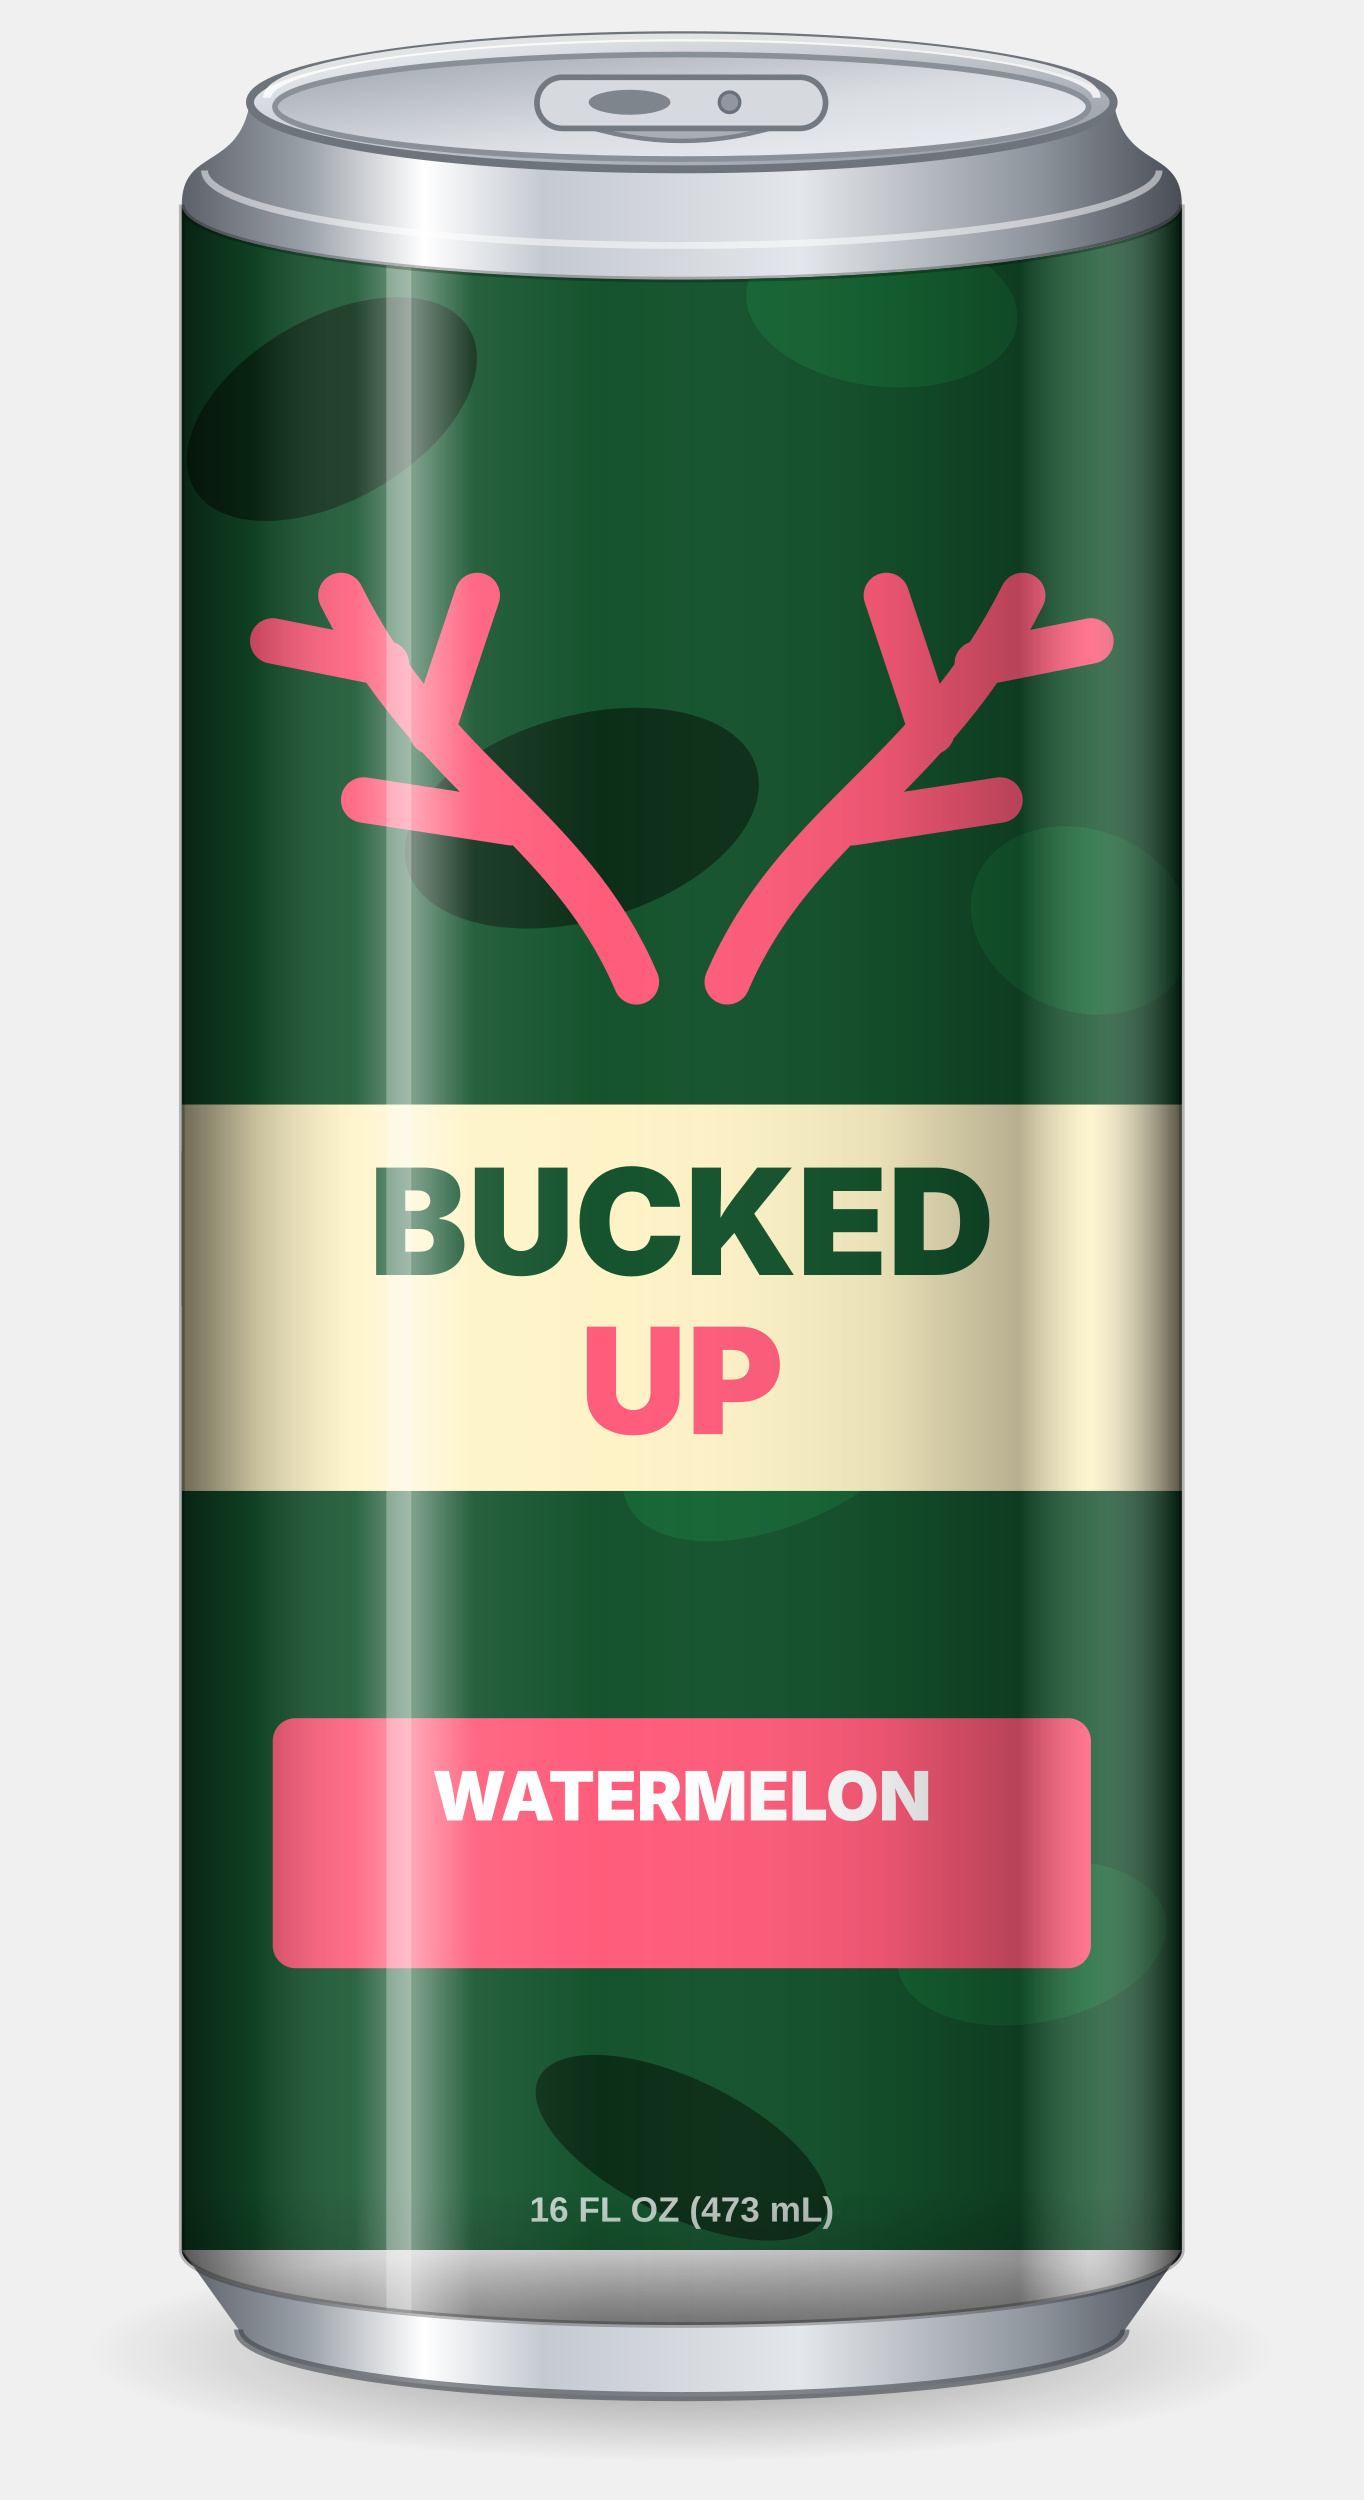
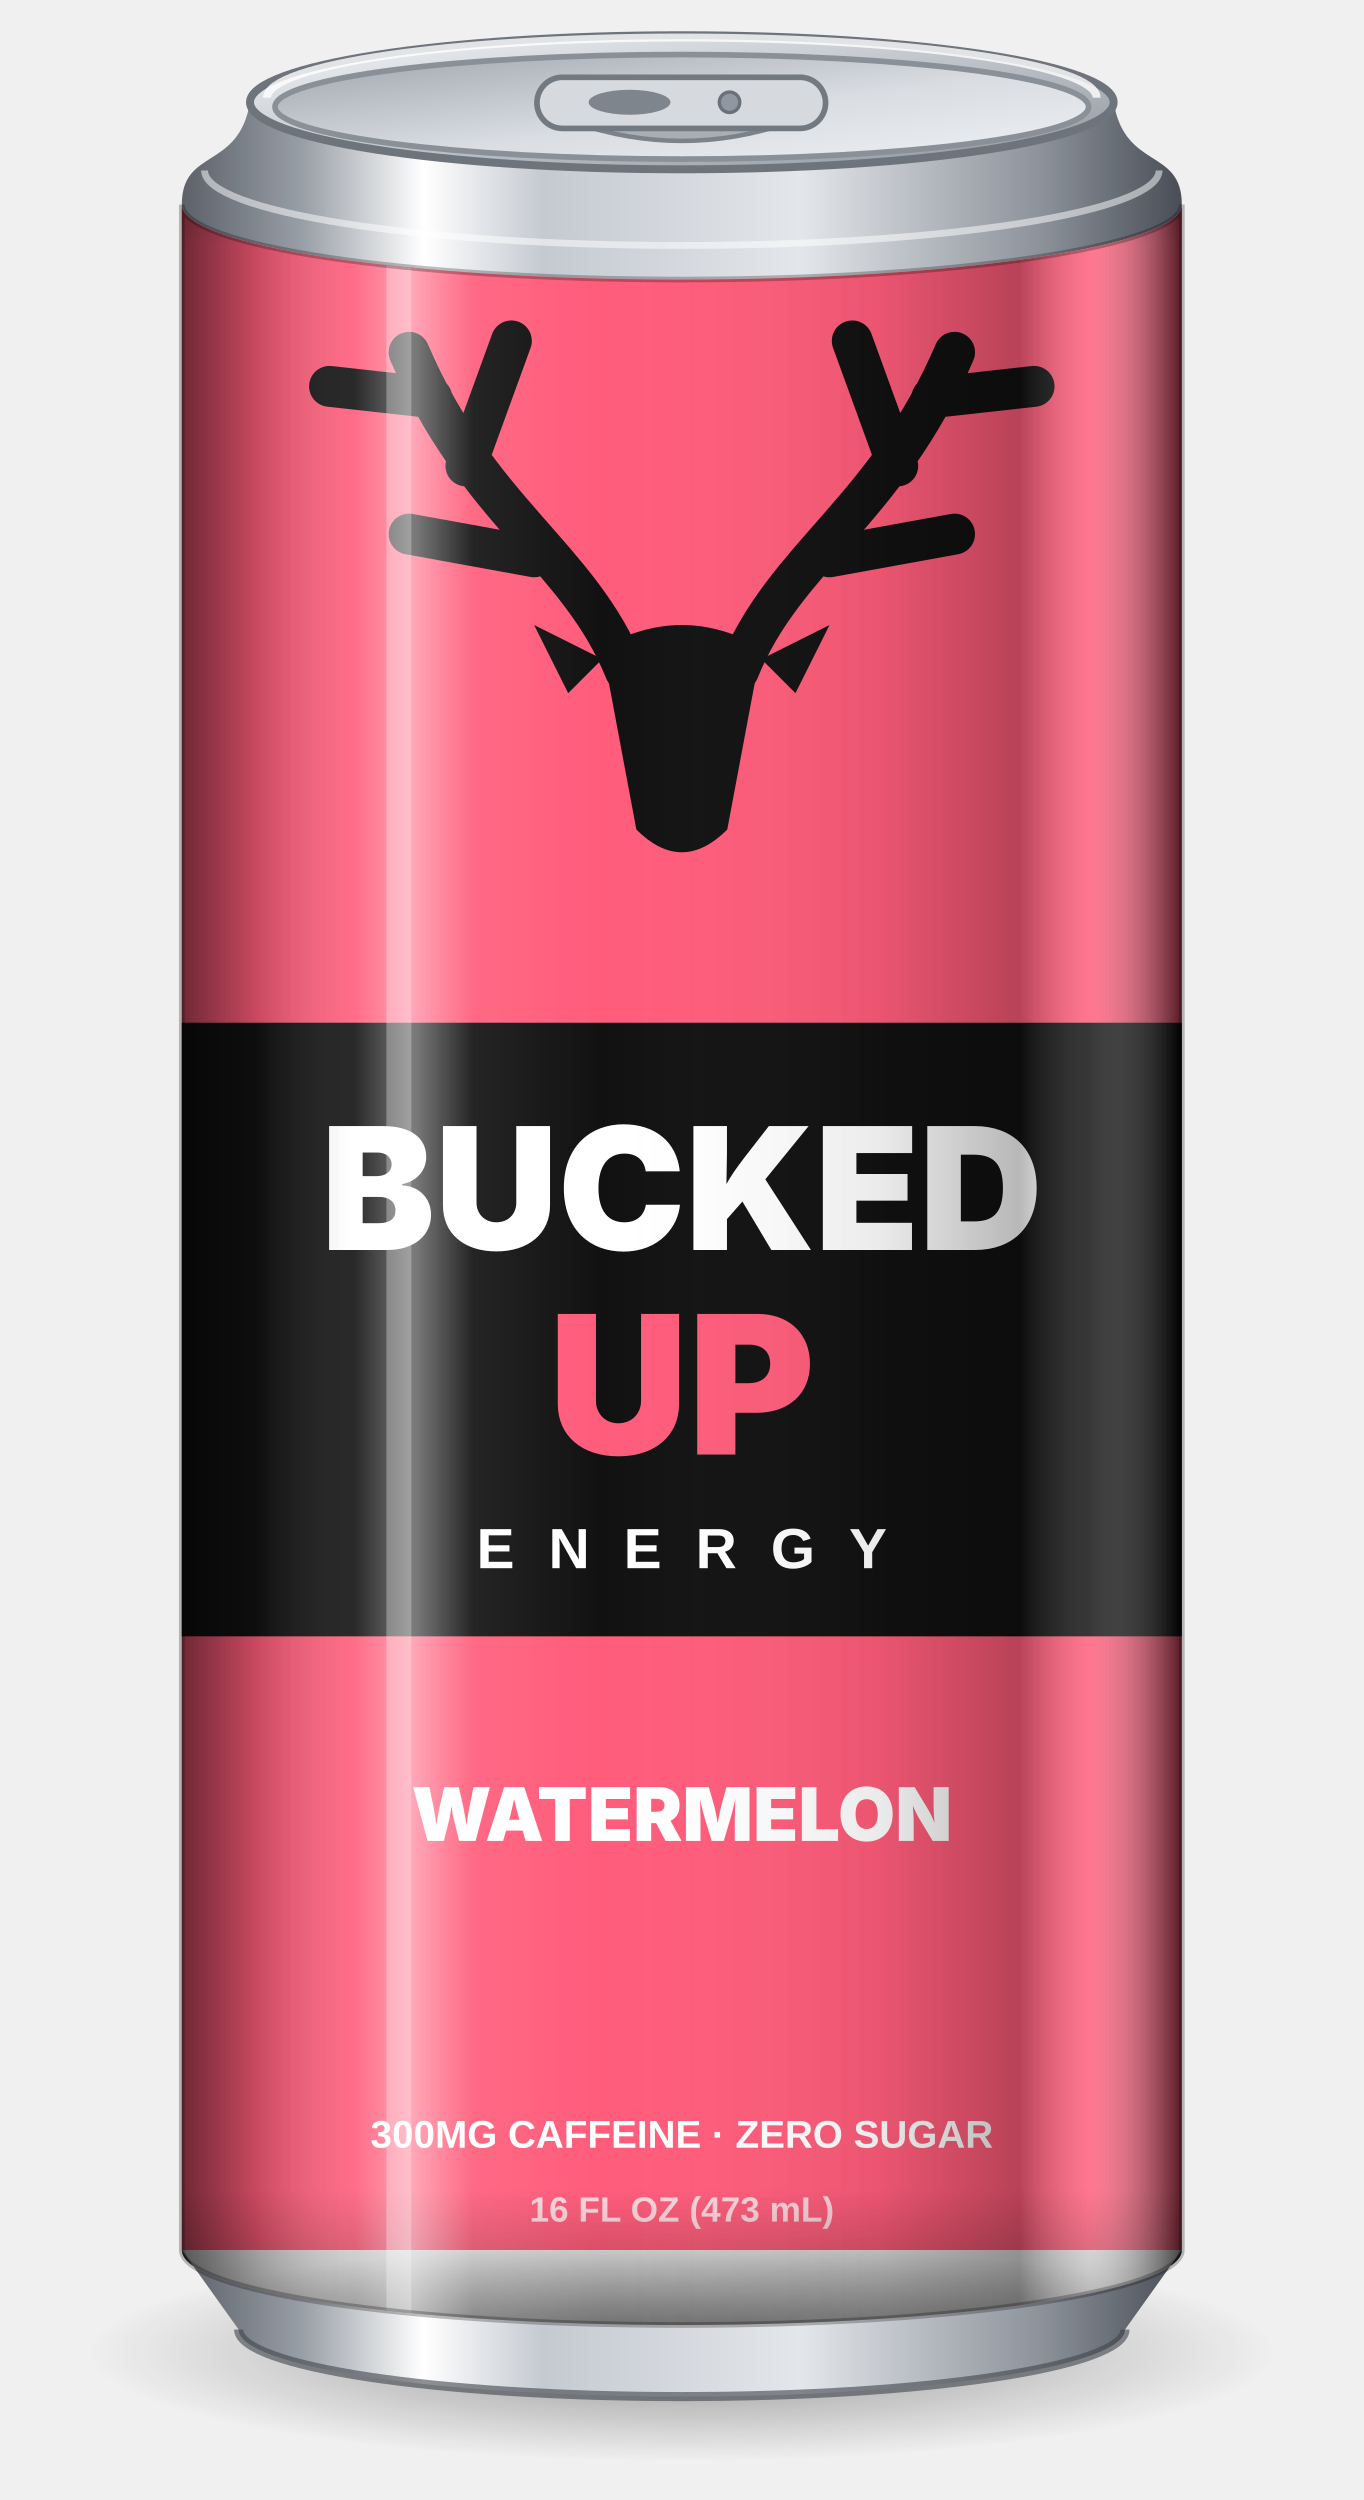
<svg xmlns="http://www.w3.org/2000/svg" viewBox="0 0 120 220" width="120" height="220" role="img" aria-label="Bucked Up Watermelon can, Second Wind art">
  <defs>
    <linearGradient id="shade-buckedup-watermelon" x1="0" x2="1">
      <stop offset="0" stop-color="#000" stop-opacity="0.55" />
      <stop offset="0.07" stop-color="#000" stop-opacity="0.22" />
      <stop offset="0.17" stop-color="#fff" stop-opacity="0.10" />
      <stop offset="0.23" stop-color="#fff" stop-opacity="0.45" />
      <stop offset="0.29" stop-color="#fff" stop-opacity="0.08" />
      <stop offset="0.42" stop-color="#fff" stop-opacity="0" />
      <stop offset="0.70" stop-color="#000" stop-opacity="0.08" />
      <stop offset="0.84" stop-color="#000" stop-opacity="0.28" />
      <stop offset="0.91" stop-color="#fff" stop-opacity="0.16" />
      <stop offset="1" stop-color="#000" stop-opacity="0.62" />
    </linearGradient>
    <linearGradient id="vshade-buckedup-watermelon" x1="0" y1="0" x2="0" y2="1">
      <stop offset="0" stop-color="#000" stop-opacity="0.28" />
      <stop offset="0.05" stop-color="#000" stop-opacity="0" />
      <stop offset="0.94" stop-color="#000" stop-opacity="0" />
      <stop offset="1" stop-color="#000" stop-opacity="0.32" />
    </linearGradient>
    <linearGradient id="metal-buckedup-watermelon" x1="0" x2="1">
      <stop offset="0" stop-color="#5d626b" />
      <stop offset="0.12" stop-color="#9aa0a8" />
      <stop offset="0.24" stop-color="#ffffff" />
      <stop offset="0.36" stop-color="#c5cad1" />
      <stop offset="0.62" stop-color="#e3e6ea" />
      <stop offset="0.86" stop-color="#8d939b" />
      <stop offset="1" stop-color="#4b5058" />
    </linearGradient>
    <linearGradient id="lid-buckedup-watermelon" x1="0" y1="0" x2="1" y2="1">
      <stop offset="0" stop-color="#f4f6f8" />
      <stop offset="0.5" stop-color="#bfc4cb" />
      <stop offset="1" stop-color="#8e949c" />
    </linearGradient>
    <linearGradient id="well-buckedup-watermelon" x1="0" y1="0" x2="1" y2="1">
      <stop offset="0" stop-color="#9ea4ac" />
      <stop offset="0.55" stop-color="#d9dde2" />
      <stop offset="1" stop-color="#eef0f3" />
    </linearGradient>
    <radialGradient id="floor-buckedup-watermelon">
      <stop offset="0" stop-color="#000" stop-opacity="0.4" />
      <stop offset="1" stop-color="#000" stop-opacity="0" />
    </radialGradient>
    <clipPath id="body-buckedup-watermelon">
      <path d="M16 18 A44.0 6.6 0 0 0 104 18 L104 198 A44.0 6.6 0 0 1 16 198 Z" />
    </clipPath>
  </defs>
  <ellipse cx="60.0" cy="207" rx="52.0" ry="9.6" fill="url(#floor-buckedup-watermelon)" />
  <path d="M16 198 A44.0 6.6 0 0 0 104 198 L99 205 A39.0 5.9 0 0 1 21 205 Z" fill="url(#metal-buckedup-watermelon)" />
  <path d="M21 205 A39.0 5.9 0 0 0 99 205" stroke="#3f444b" stroke-width="0.8" fill="none" opacity="0.6" />
  <path d="M16 18 C16 13,21 15,22 9 L98 9 C99 15,104 13,104 18 A44.0 6.6 0 0 1 16 18 Z" fill="url(#metal-buckedup-watermelon)" />
  <path d="M18 15 A42.0 6.6 0 0 0 102 15" stroke="#fff" stroke-width="0.6" fill="none" opacity="0.5" />
  <g clip-path="url(#body-buckedup-watermelon)">
-     <rect x="16" y="18" width="88" height="180" fill="#14532d" />
-     <ellipse cx="29.2" cy="36.0" rx="14" ry="8" fill="#0b2e17" transform="rotate(-30 29.2 36.0)" />
-     <ellipse cx="77.6" cy="27.0" rx="12" ry="7" fill="#166534" transform="rotate(7 77.6 27.0)" />
-     <ellipse cx="51.2" cy="72.0" rx="16" ry="9" fill="#0b2e17" transform="rotate(-16 51.2 72.0)" />
-     <ellipse cx="95.2" cy="81.0" rx="10" ry="8" fill="#166534" transform="rotate(21 95.2 81.0)" />
-     <ellipse cx="24.8" cy="108.0" rx="12" ry="10" fill="#0b2e17" transform="rotate(-2 24.8 108.0)" />
-     <ellipse cx="68.8" cy="126.0" rx="15" ry="8" fill="#166534" transform="rotate(-25 68.8 126.0)" />
-     <ellipse cx="38.0" cy="162.0" rx="13" ry="9" fill="#0b2e17" transform="rotate(12 38.0 162.0)" />
-     <ellipse cx="90.8" cy="171.0" rx="12" ry="7" fill="#166534" transform="rotate(-11 90.8 171.0)" />
-     <ellipse cx="60.0" cy="189.0" rx="14" ry="6" fill="#0b2e17" transform="rotate(26 60.0 189.0)" />
-     <path d="M64.0 86.4 C70.0 72.4,82.0 68.4,90.0 52.4 M75.0 72.4 L88.0 70.4 M82.0 64.4 L78.0 52.4 M86.0 58.4 L96.0 56.4" stroke="#ff5c7a" stroke-width="4" fill="none" stroke-linecap="round" />
-     <path d="M56.0 86.4 C50.0 72.4,38.0 68.4,30.0 52.4 M45.0 72.4 L32.0 70.4 M38.0 64.4 L42.0 52.4 M34.0 58.4 L24.0 56.4" stroke="#ff5c7a" stroke-width="4" fill="none" stroke-linecap="round" />
-     <rect x="16" y="97.2" width="88" height="34" fill="#fef3c7" />
-     <text x="60.0" y="112.2" font-family="'Arial Black','Inter Black','Helvetica Neue',Arial,sans-serif" font-size="13" font-weight="900" text-anchor="middle" fill="#14532d" textLength="72.0" lengthAdjust="spacingAndGlyphs">BUCKED</text>
-     <text x="60.0" y="126.2" font-family="'Arial Black','Inter Black','Helvetica Neue',Arial,sans-serif" font-size="13" font-weight="900" text-anchor="middle" fill="#ff5c7a">UP</text>
-     <rect x="24" y="151.2" width="72" height="22" rx="2" fill="#ff5c7a" />
-     <text x="60.0" y="160.2" font-family="'Arial Black','Inter Black','Helvetica Neue',Arial,sans-serif" font-size="6" font-weight="900" text-anchor="middle" fill="#ffffff">WATERMELON</text>
+     <rect x="16" y="18" width="88" height="180" fill="#ff5c7a" />
+     <rect x="16" y="90.0" width="88" height="54.0" fill="#111" />
+     <path d="M65.0 59.0 C69.0 49.0,78.0 45.0,84.0 31.0 M73.0 49.0 L84.0 47.0 M79.0 41.0 L75.0 30.0 M82.0 35.0 L91.0 34.0" stroke="#111" stroke-width="3.6" fill="none" stroke-linecap="round" />
+     <path d="M55.0 59.0 C51.0 49.0,42.0 45.0,36.0 31.0 M47.0 49.0 L36.0 47.0 M41.0 41.0 L45.0 30.0 M38.0 35.0 L29.0 34.0" stroke="#111" stroke-width="3.6" fill="none" stroke-linecap="round" />
+     <path d="M53.0 57.0 Q60.0 53.0 67.0 57.0 L64.0 73.0 Q60.0 77.0 56.0 73.0 Z" fill="#111" />
+     <path d="M53.0 58.0 l-6 -3 3 6 z M67.0 58.0 l6 -3 -3 6 z" fill="#111" />
+     <text x="60.0" y="110.0" font-family="'Arial Black','Inter Black','Helvetica Neue',Arial,sans-serif" font-size="15" font-weight="900" text-anchor="middle" fill="#fff" textLength="74.0" lengthAdjust="spacingAndGlyphs">BUCKED</text>
+     <text x="60.0" y="128.0" font-family="'Arial Black','Inter Black','Helvetica Neue',Arial,sans-serif" font-size="17" font-weight="900" text-anchor="middle" fill="#ff5c7a">UP</text>
+     <text x="60.0" y="138.0" font-family="'Helvetica Neue',Arial,Inter,sans-serif" font-size="5" font-weight="800" text-anchor="middle" fill="#fff" letter-spacing="3">ENERGY</text>
+     <text x="60.0" y="162.0" font-family="'Arial Black','Inter Black','Helvetica Neue',Arial,sans-serif" font-size="6.5" font-weight="900" text-anchor="middle" fill="#ffffff">WATERMELON</text>
+     <text x="60.0" y="189.0" font-family="'Helvetica Neue',Arial,Inter,sans-serif" font-size="3.4" font-weight="800" text-anchor="middle" fill="#ffffff">300MG CAFFEINE · ZERO SUGAR</text>
    <text x="60.0" y="195.5" font-family="'Helvetica Neue',Arial,Inter,sans-serif" font-size="3.1" font-weight="700" text-anchor="middle" fill="#ffffff" opacity="0.75">16 FL OZ (473 mL)</text>
    <rect x="16" y="11.4" width="88" height="193.2" fill="url(#vshade-buckedup-watermelon)" />
    <rect x="16" y="11.4" width="88" height="193.2" fill="url(#shade-buckedup-watermelon)" />
    <rect x="34.0" y="11.4" width="2.2" height="193.2" fill="#fff" opacity="0.3" />
  </g>
  <path d="M16 18 A44.0 6.6 0 0 0 104 18 L104 198 A44.0 6.6 0 0 1 16 198 Z" fill="none" stroke="#000" stroke-opacity="0.25" stroke-width="0.5" />
  <ellipse cx="60.0" cy="9" rx="38.0" ry="5.9" fill="url(#lid-buckedup-watermelon)" stroke="#6e747c" stroke-width="0.7" />
  <ellipse cx="60.0" cy="9.4" rx="35.8" ry="4.6" fill="url(#well-buckedup-watermelon)" stroke="#8a9098" stroke-width="0.5" />
  <path d="M50.6 10.8 q9.4 3.2 18.8 0 l-2.5 -2.1 h-13.8 z" fill="#a9aeb5" stroke="#7c828a" stroke-width="0.4" />
  <path d="M49.5 6.8 h20.9 a2.2 2.2 0 0 1 0 4.5 h-20.9 a2.2 2.2 0 0 1 0 -4.5 z" fill="#d6dade" stroke="#737981" stroke-width="0.5" />
  <ellipse cx="55.4" cy="9" rx="3.6" ry="1.1" fill="#7f858d" />
  <circle cx="64.2" cy="9" r="0.9" fill="#9097a0" stroke="#6b717a" stroke-width="0.3" />
  <path d="M23.5 8.6 A36.5 5.3 0 0 1 96.5 8.6" stroke="#fff" stroke-width="0.7" fill="none" opacity="0.8" />
</svg>
